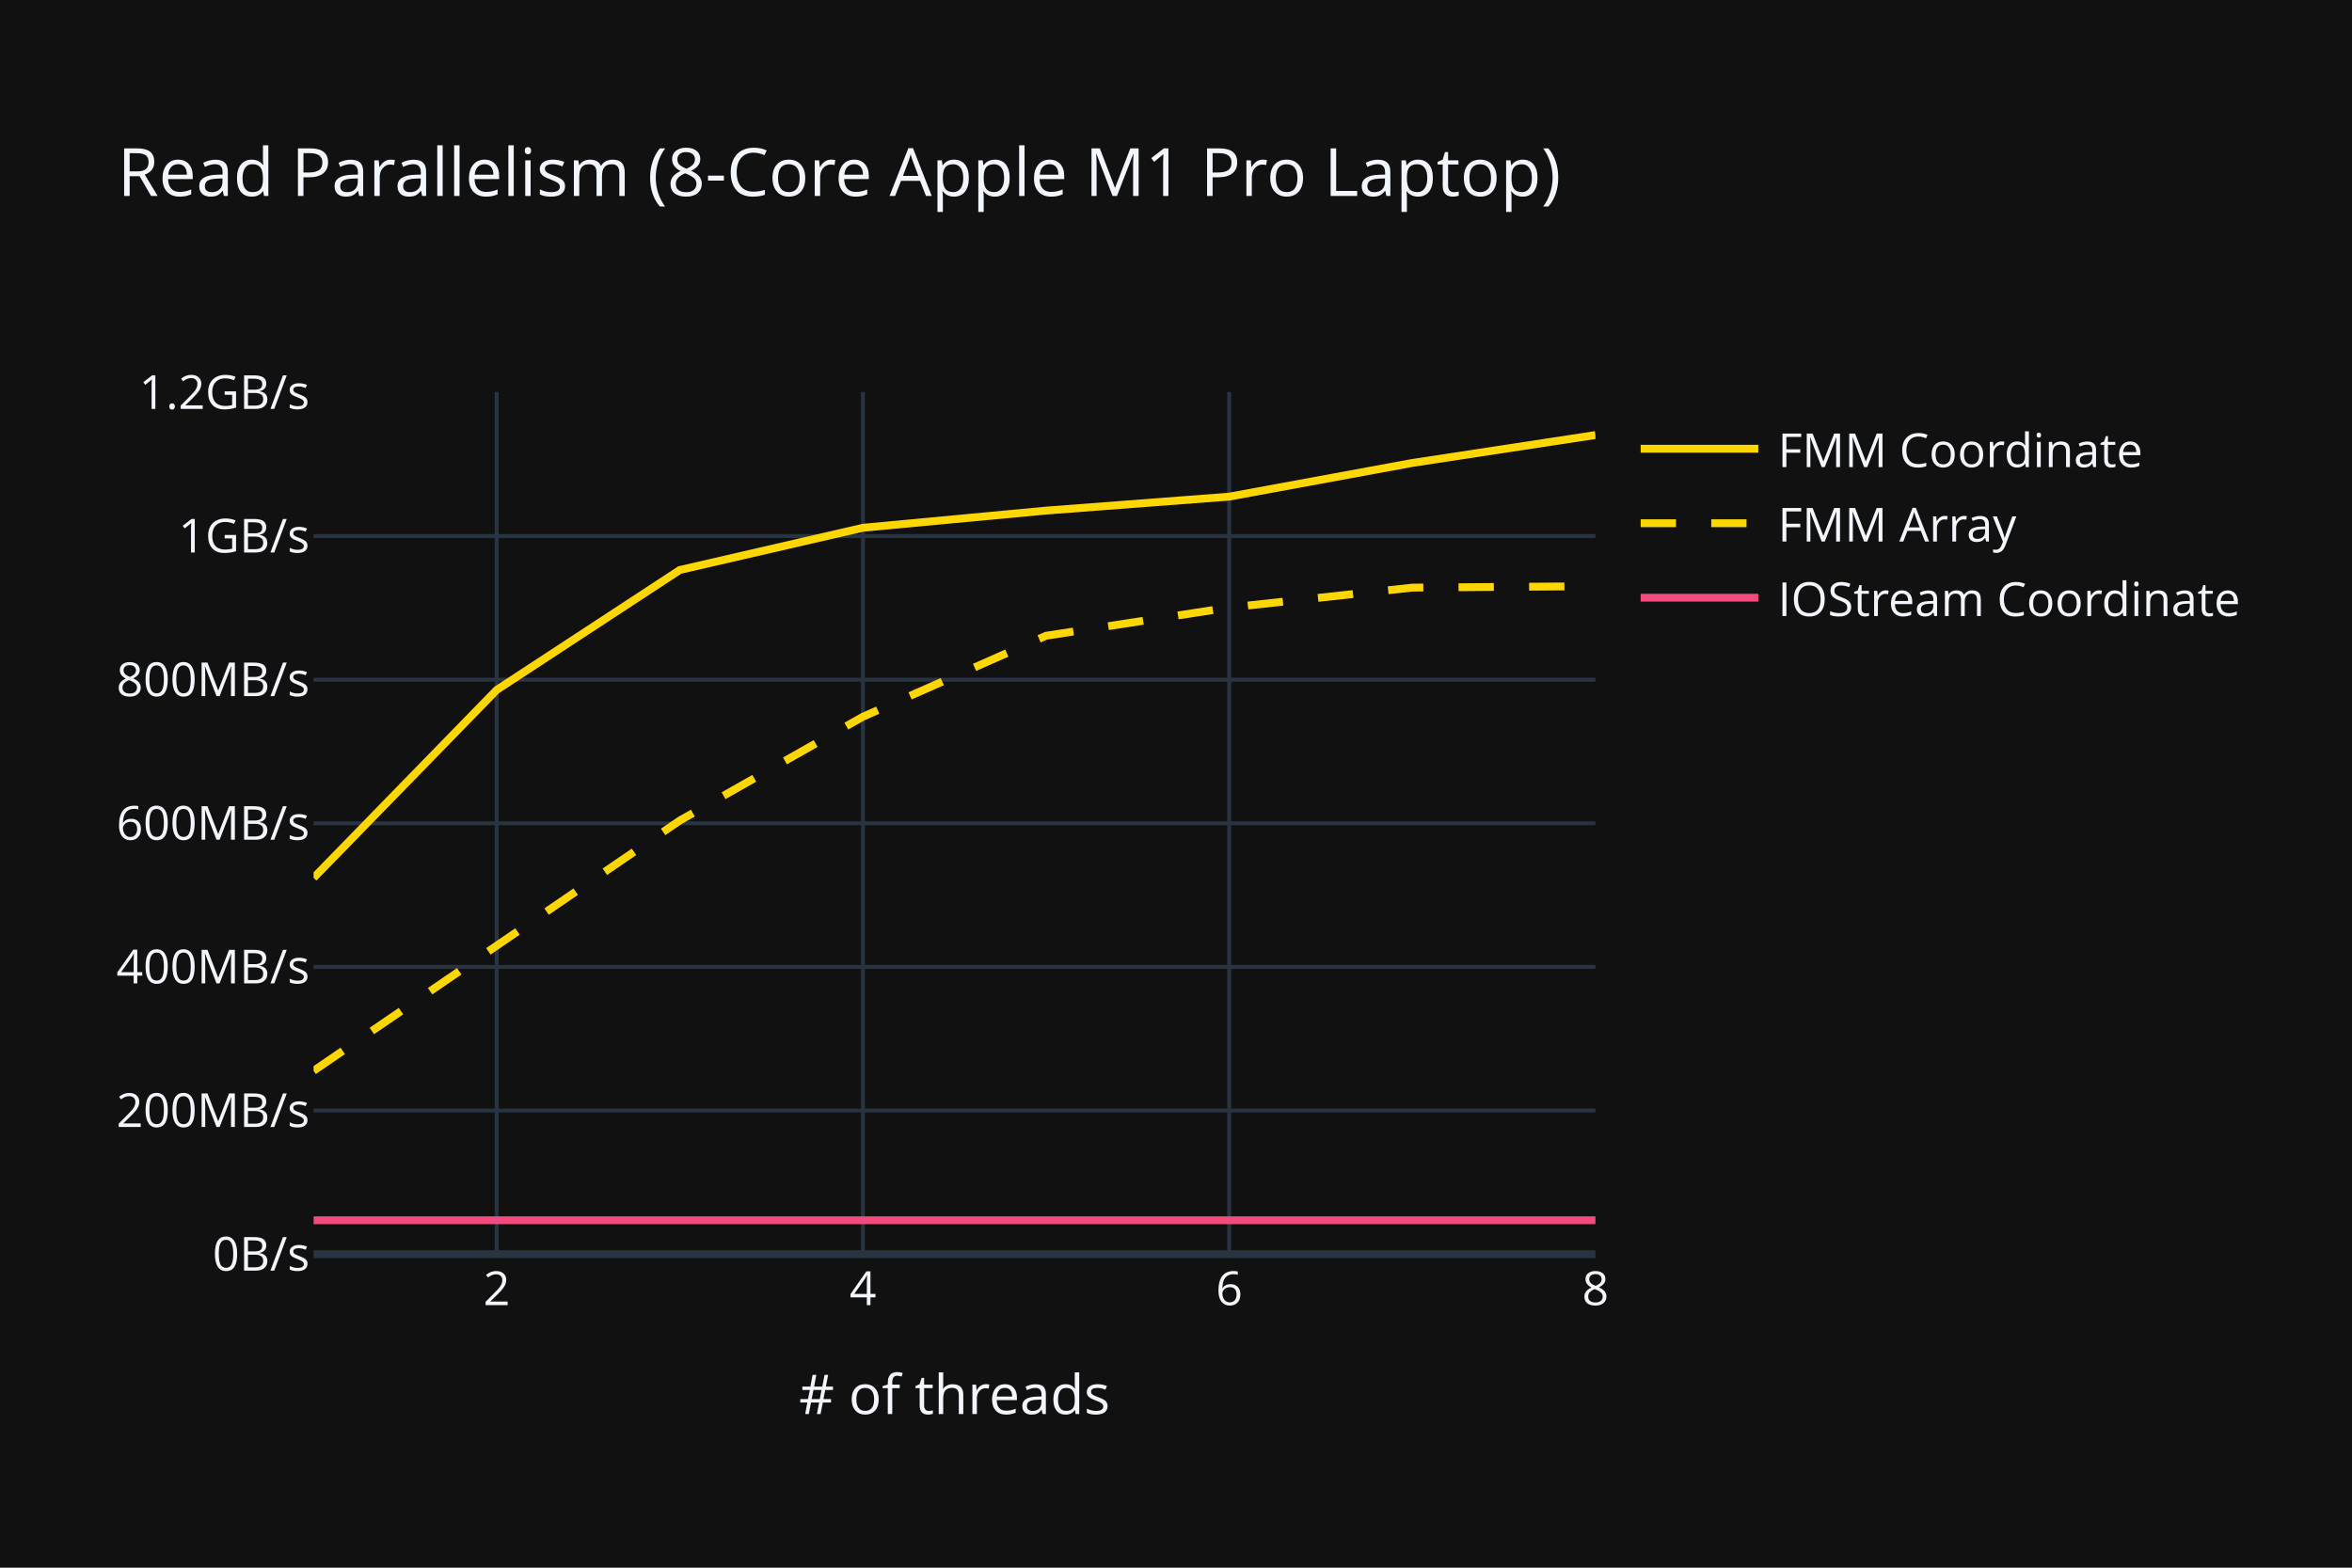
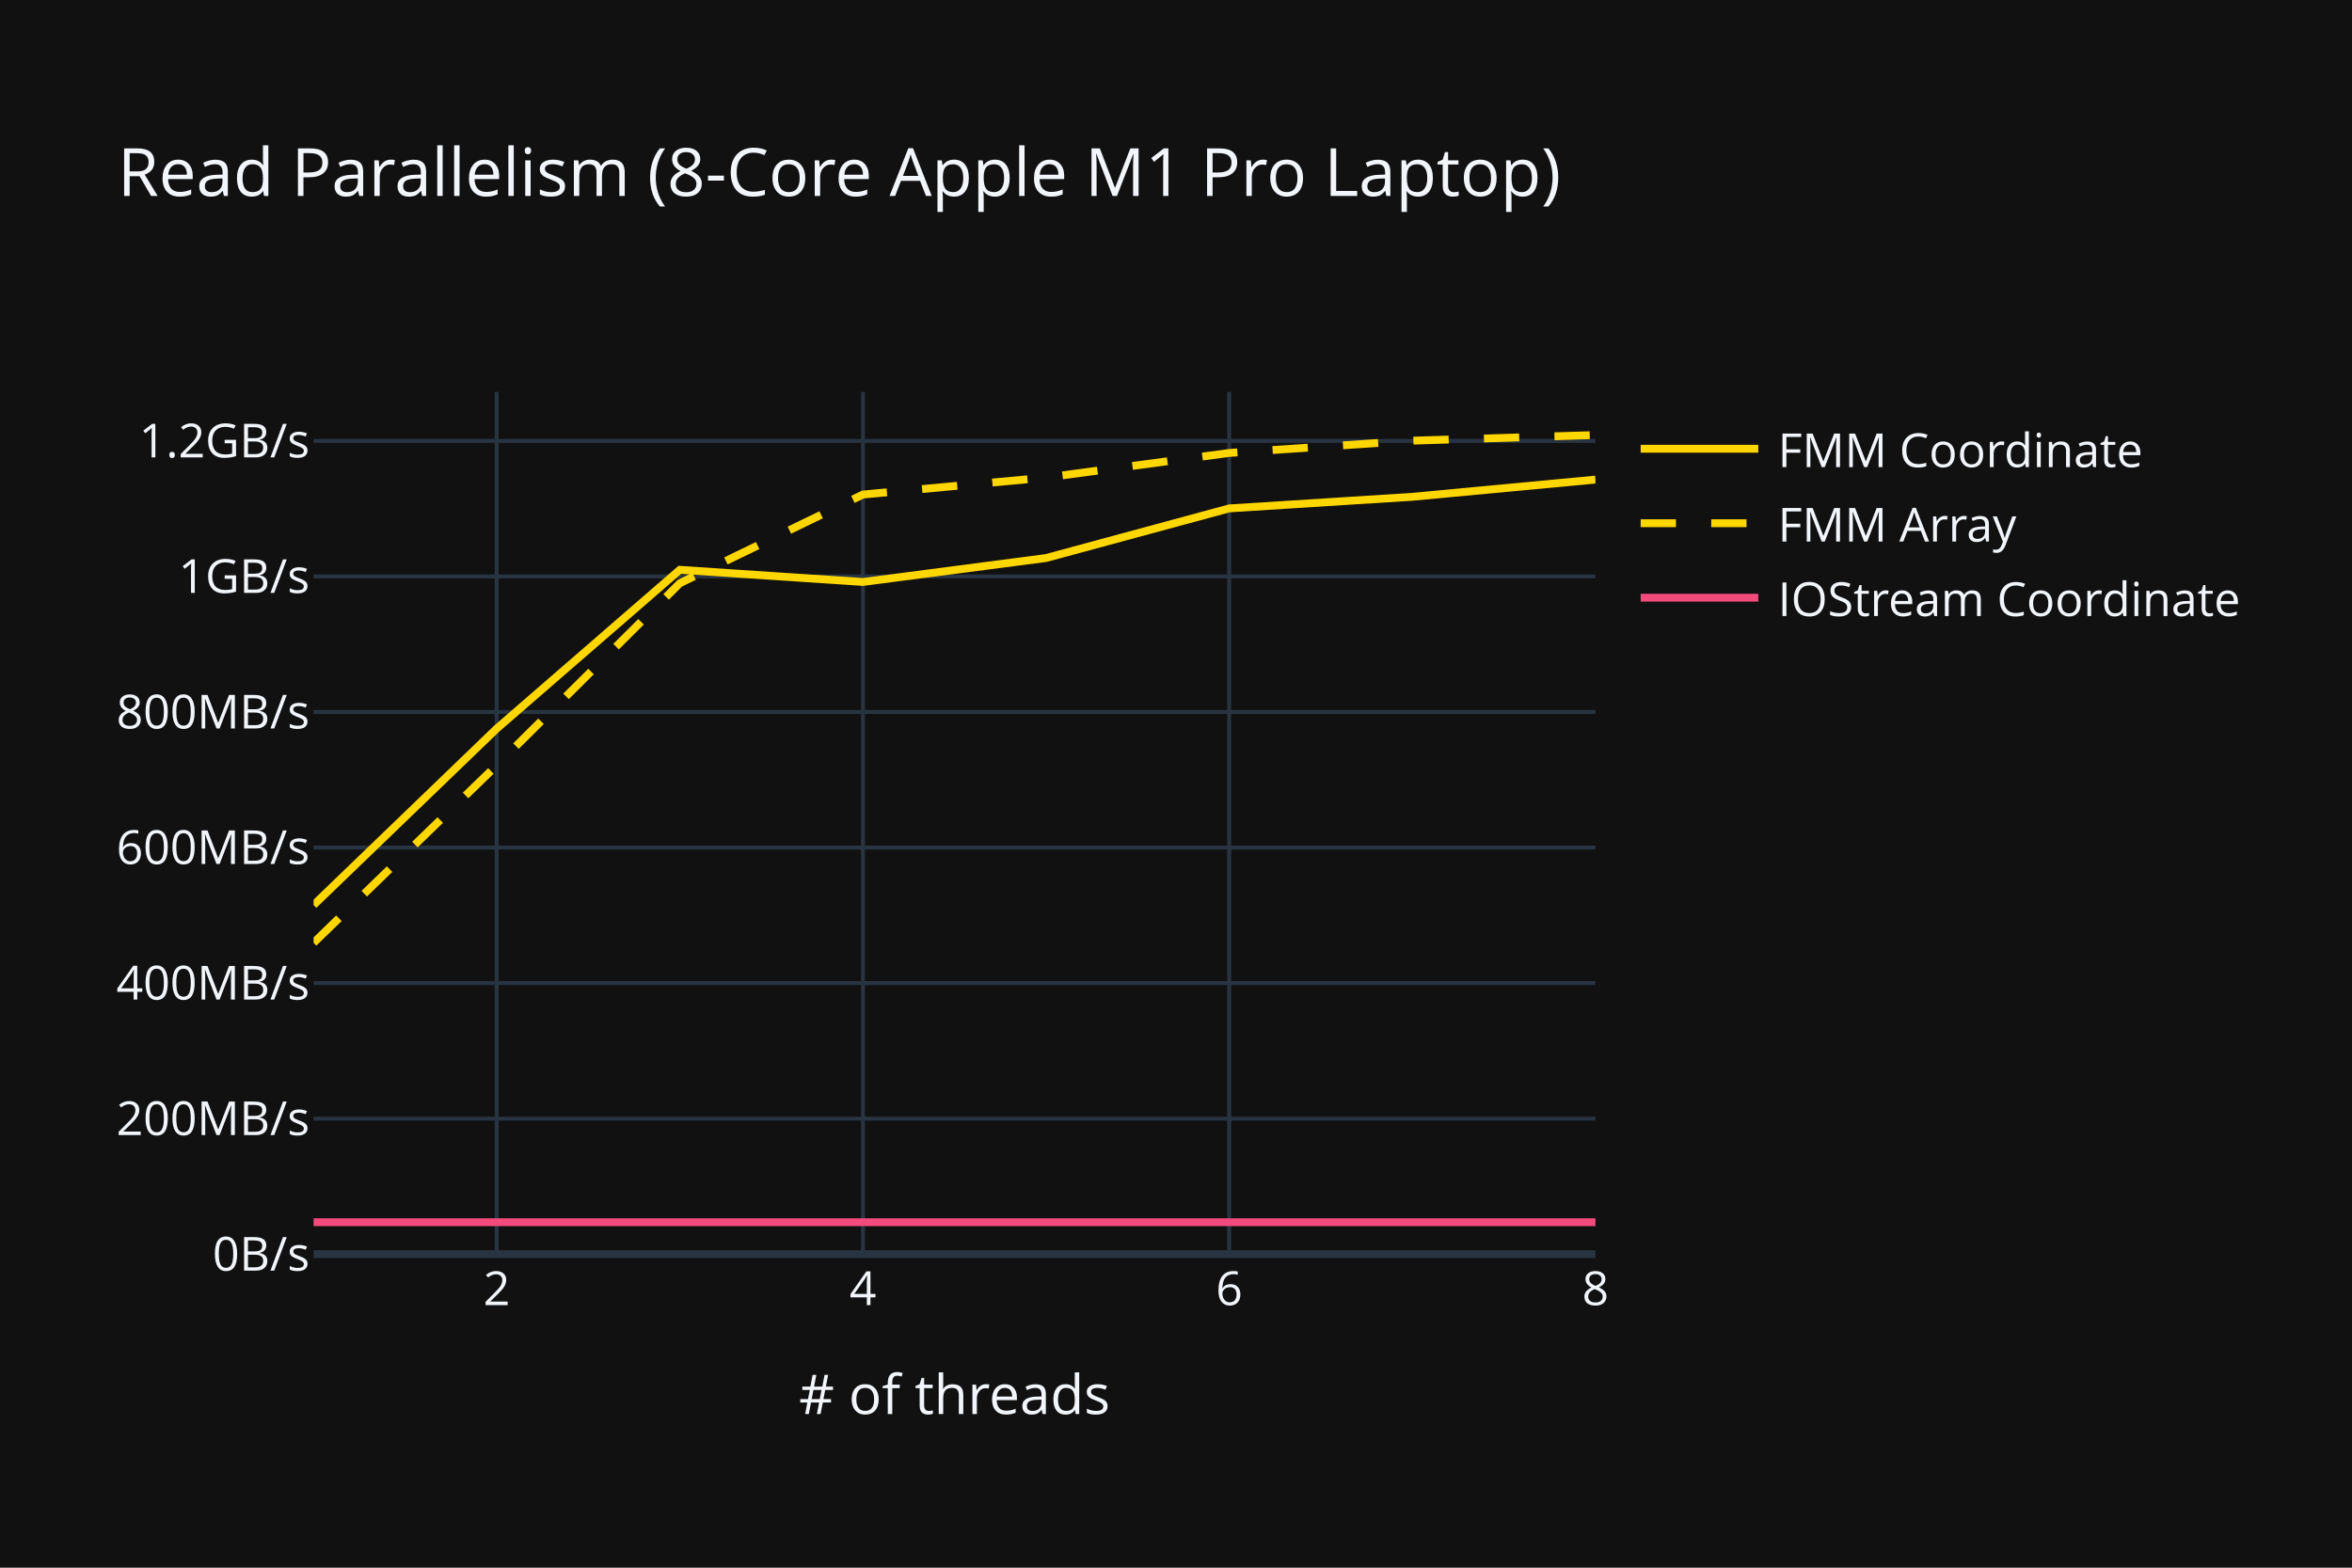
- <svg xmlns="http://www.w3.org/2000/svg" class="main-svg" width="600" height="400" viewBox="0 0 600 400" style="">
+ <svg xmlns="http://www.w3.org/2000/svg" class="main-svg" width="600" height="400" style="" viewBox="0 0 600 400">
  <rect x="0" y="0" width="600" height="400" style="fill: rgb(17, 17, 17); fill-opacity: 1;" />
-   <defs id="defs-1fa3f6">
+   <defs id="defs-5b9792">
    <g class="clips">
-       <clipPath id="clip1fa3f6xyplot" class="plotclip">
+       <clipPath id="clip5b9792xyplot" class="plotclip">
        <rect width="327" height="220" />
      </clipPath>
-       <clipPath class="axesclip" id="clip1fa3f6x">
+       <clipPath class="axesclip" id="clip5b9792x">
        <rect x="80" y="0" width="327" height="400" />
      </clipPath>
-       <clipPath class="axesclip" id="clip1fa3f6y">
+       <clipPath class="axesclip" id="clip5b9792y">
        <rect x="0" y="100" width="600" height="220" />
      </clipPath>
-       <clipPath class="axesclip" id="clip1fa3f6xy">
+       <clipPath class="axesclip" id="clip5b9792xy">
        <rect x="80" y="100" width="327" height="220" />
      </clipPath>
    </g>
    <g class="gradients" />
    <g class="patterns" />
  </defs>
  <g class="bglayer" />
  <g class="layer-below">
    <g class="imagelayer" />
    <g class="shapelayer" />
  </g>
  <g class="cartesianlayer">
    <g class="subplot xy">
      <g class="layer-subplot">
        <g class="shapelayer" />
        <g class="imagelayer" />
      </g>
      <g class="minor-gridlayer">
        <g class="x" />
        <g class="y" />
      </g>
      <g class="gridlayer">
        <g class="x">
          <path class="xgrid crisp" transform="translate(126.71,0)" d="M0,100v220" style="stroke: rgb(40, 52, 66); stroke-opacity: 1; stroke-width: 1px;" />
          <path class="xgrid crisp" transform="translate(220.14,0)" d="M0,100v220" style="stroke: rgb(40, 52, 66); stroke-opacity: 1; stroke-width: 1px;" />
          <path class="xgrid crisp" transform="translate(313.57,0)" d="M0,100v220" style="stroke: rgb(40, 52, 66); stroke-opacity: 1; stroke-width: 1px;" />
        </g>
        <g class="y">
-           <path class="ygrid crisp" transform="translate(0,283.35)" d="M80,0h327" style="stroke: rgb(40, 52, 66); stroke-opacity: 1; stroke-width: 1px;" />
-           <path class="ygrid crisp" transform="translate(0,246.71)" d="M80,0h327" style="stroke: rgb(40, 52, 66); stroke-opacity: 1; stroke-width: 1px;" />
-           <path class="ygrid crisp" transform="translate(0,210.06)" d="M80,0h327" style="stroke: rgb(40, 52, 66); stroke-opacity: 1; stroke-width: 1px;" />
-           <path class="ygrid crisp" transform="translate(0,173.42)" d="M80,0h327" style="stroke: rgb(40, 52, 66); stroke-opacity: 1; stroke-width: 1px;" />
-           <path class="ygrid crisp" transform="translate(0,136.77)" d="M80,0h327" style="stroke: rgb(40, 52, 66); stroke-opacity: 1; stroke-width: 1px;" />
+           <path class="ygrid crisp" transform="translate(0,285.42)" d="M80,0h327" style="stroke: rgb(40, 52, 66); stroke-opacity: 1; stroke-width: 1px;" />
+           <path class="ygrid crisp" transform="translate(0,250.83)" d="M80,0h327" style="stroke: rgb(40, 52, 66); stroke-opacity: 1; stroke-width: 1px;" />
+           <path class="ygrid crisp" transform="translate(0,216.25)" d="M80,0h327" style="stroke: rgb(40, 52, 66); stroke-opacity: 1; stroke-width: 1px;" />
+           <path class="ygrid crisp" transform="translate(0,181.67)" d="M80,0h327" style="stroke: rgb(40, 52, 66); stroke-opacity: 1; stroke-width: 1px;" />
+           <path class="ygrid crisp" transform="translate(0,147.08)" d="M80,0h327" style="stroke: rgb(40, 52, 66); stroke-opacity: 1; stroke-width: 1px;" />
+           <path class="ygrid crisp" transform="translate(0,112.5)" d="M80,0h327" style="stroke: rgb(40, 52, 66); stroke-opacity: 1; stroke-width: 1px;" />
        </g>
      </g>
      <g class="zerolinelayer">
        <path class="yzl zl crisp" transform="translate(0,320)" d="M80,0h327" style="stroke: rgb(40, 52, 66); stroke-opacity: 1; stroke-width: 2px;" />
      </g>
      <path class="xlines-below" />
      <path class="ylines-below" />
      <g class="overlines-below" />
      <g class="xaxislayer-below" />
      <g class="yaxislayer-below" />
      <g class="overaxes-below" />
-       <g class="plot" transform="translate(80,100)" clip-path="url(#clip1fa3f6xyplot)">
+       <g class="plot" transform="translate(80,100)" clip-path="url(#clip5b9792xyplot)">
        <g class="scatterlayer mlayer">
-           <g class="trace scatter tracebdd21d" style="stroke-miterlimit: 2; opacity: 1;">
+           <g class="trace scatter trace052108" style="stroke-miterlimit: 2; opacity: 1;">
            <g class="fills" />
            <g class="errorbars" />
            <g class="lines">
-               <path class="js-line" d="M0,123.99L46.71,76.04L93.43,45.43L140.14,34.66L186.86,30.28L233.57,26.72L280.29,18.12L327,11" style="vector-effect: non-scaling-stroke; fill: none; stroke: rgb(255, 215, 0); stroke-opacity: 1; stroke-width: 2px; opacity: 1;" />
+               <path class="js-line" d="M0,130.92L46.71,85.91L93.43,45.39L140.14,48.49L186.86,42.38L233.57,29.72L280.29,26.76L327,22.37" style="vector-effect: non-scaling-stroke; fill: none; stroke: rgb(255, 215, 0); stroke-opacity: 1; stroke-width: 2px; opacity: 1;" />
            </g>
            <g class="points" />
            <g class="text" />
          </g>
-           <g class="trace scatter tracec86cb8" style="stroke-miterlimit: 2; opacity: 1;">
+           <g class="trace scatter trace5f0405" style="stroke-miterlimit: 2; opacity: 1;">
            <g class="fills" />
            <g class="errorbars" />
            <g class="lines">
-               <path class="js-line" d="M0,173.22L93.43,109.35L140.14,82.87L186.86,62.21L233.57,55.02L280.29,49.93L327,49.57" style="vector-effect: non-scaling-stroke; fill: none; stroke: rgb(255, 215, 0); stroke-opacity: 1; stroke-dasharray: 9px, 9px; stroke-width: 2px; opacity: 1;" />
+               <path class="js-line" d="M0,140.56L46.71,95.27L93.43,48.81L140.14,26.18L186.86,21.85L233.57,15.57L280.29,12.44L327,11" style="vector-effect: non-scaling-stroke; fill: none; stroke: rgb(255, 215, 0); stroke-opacity: 1; stroke-dasharray: 9px, 9px; stroke-width: 2px; opacity: 1;" />
            </g>
            <g class="points" />
            <g class="text" />
          </g>
-           <g class="trace scatter trace3aac1a" style="stroke-miterlimit: 2; opacity: 1;">
+           <g class="trace scatter trace746b35" style="stroke-miterlimit: 2; opacity: 1;">
            <g class="fills" />
            <g class="errorbars" />
            <g class="lines">
-               <path class="js-line" d="M0,211.35L327,211.35" style="vector-effect: non-scaling-stroke; fill: none; stroke: rgb(243, 75, 125); stroke-opacity: 1; stroke-width: 2px; opacity: 1;" />
+               <path class="js-line" d="M0,211.85L327,211.85" style="vector-effect: non-scaling-stroke; fill: none; stroke: rgb(243, 75, 125); stroke-opacity: 1; stroke-width: 2px; opacity: 1;" />
            </g>
            <g class="points" />
            <g class="text" />
          </g>
        </g>
      </g>
      <g class="overplot" />
      <path class="xlines-above crisp" d="M0,0" style="fill: none;" />
      <path class="ylines-above crisp" d="M0,0" style="fill: none;" />
      <g class="overlines-above" />
      <g class="xaxislayer-above">
        <g class="xtick">
          <text text-anchor="middle" x="0" y="333" transform="translate(126.71,0)" style="font-family: 'Open Sans', verdana, arial, sans-serif; font-size: 12px; fill: rgb(242, 245, 250); fill-opacity: 1; white-space: pre; opacity: 1;">2</text>
        </g>
        <g class="xtick">
          <text text-anchor="middle" x="0" y="333" style="font-family: 'Open Sans', verdana, arial, sans-serif; font-size: 12px; fill: rgb(242, 245, 250); fill-opacity: 1; white-space: pre; opacity: 1;" transform="translate(220.14,0)">4</text>
        </g>
        <g class="xtick">
          <text text-anchor="middle" x="0" y="333" style="font-family: 'Open Sans', verdana, arial, sans-serif; font-size: 12px; fill: rgb(242, 245, 250); fill-opacity: 1; white-space: pre; opacity: 1;" transform="translate(313.57,0)">6</text>
        </g>
        <g class="xtick">
          <text text-anchor="middle" x="0" y="333" style="font-family: 'Open Sans', verdana, arial, sans-serif; font-size: 12px; fill: rgb(242, 245, 250); fill-opacity: 1; white-space: pre; opacity: 1;" transform="translate(407,0)">8</text>
        </g>
      </g>
      <g class="yaxislayer-above">
        <g class="ytick">
          <text text-anchor="end" x="79" y="4.2" transform="translate(0,320)" style="font-family: 'Open Sans', verdana, arial, sans-serif; font-size: 12px; fill: rgb(242, 245, 250); fill-opacity: 1; white-space: pre; opacity: 1;">0B/s</text>
        </g>
        <g class="ytick">
-           <text text-anchor="end" x="79" y="4.2" style="font-family: 'Open Sans', verdana, arial, sans-serif; font-size: 12px; fill: rgb(242, 245, 250); fill-opacity: 1; white-space: pre; opacity: 1;" transform="translate(0,283.35)">200MB/s</text>
-         </g>
-         <g class="ytick">
-           <text text-anchor="end" x="79" y="4.2" style="font-family: 'Open Sans', verdana, arial, sans-serif; font-size: 12px; fill: rgb(242, 245, 250); fill-opacity: 1; white-space: pre; opacity: 1;" transform="translate(0,246.71)">400MB/s</text>
-         </g>
-         <g class="ytick">
-           <text text-anchor="end" x="79" y="4.2" style="font-family: 'Open Sans', verdana, arial, sans-serif; font-size: 12px; fill: rgb(242, 245, 250); fill-opacity: 1; white-space: pre; opacity: 1;" transform="translate(0,210.06)">600MB/s</text>
-         </g>
-         <g class="ytick">
-           <text text-anchor="end" x="79" y="4.2" style="font-family: 'Open Sans', verdana, arial, sans-serif; font-size: 12px; fill: rgb(242, 245, 250); fill-opacity: 1; white-space: pre; opacity: 1;" transform="translate(0,173.42)">800MB/s</text>
-         </g>
-         <g class="ytick">
-           <text text-anchor="end" x="79" y="4.2" style="font-family: 'Open Sans', verdana, arial, sans-serif; font-size: 12px; fill: rgb(242, 245, 250); fill-opacity: 1; white-space: pre; opacity: 1;" transform="translate(0,136.77)">1GB/s</text>
-         </g>
-         <g class="ytick">
-           <text text-anchor="end" x="79" y="4.2" style="font-family: 'Open Sans', verdana, arial, sans-serif; font-size: 12px; fill: rgb(242, 245, 250); fill-opacity: 1; white-space: pre; opacity: 1;" transform="translate(0,100.13)">1.2GB/s</text>
+           <text text-anchor="end" x="79" y="4.2" style="font-family: 'Open Sans', verdana, arial, sans-serif; font-size: 12px; fill: rgb(242, 245, 250); fill-opacity: 1; white-space: pre; opacity: 1;" transform="translate(0,285.42)">200MB/s</text>
+         </g>
+         <g class="ytick">
+           <text text-anchor="end" x="79" y="4.2" style="font-family: 'Open Sans', verdana, arial, sans-serif; font-size: 12px; fill: rgb(242, 245, 250); fill-opacity: 1; white-space: pre; opacity: 1;" transform="translate(0,250.83)">400MB/s</text>
+         </g>
+         <g class="ytick">
+           <text text-anchor="end" x="79" y="4.2" style="font-family: 'Open Sans', verdana, arial, sans-serif; font-size: 12px; fill: rgb(242, 245, 250); fill-opacity: 1; white-space: pre; opacity: 1;" transform="translate(0,216.25)">600MB/s</text>
+         </g>
+         <g class="ytick">
+           <text text-anchor="end" x="79" y="4.2" style="font-family: 'Open Sans', verdana, arial, sans-serif; font-size: 12px; fill: rgb(242, 245, 250); fill-opacity: 1; white-space: pre; opacity: 1;" transform="translate(0,181.67)">800MB/s</text>
+         </g>
+         <g class="ytick">
+           <text text-anchor="end" x="79" y="4.2" style="font-family: 'Open Sans', verdana, arial, sans-serif; font-size: 12px; fill: rgb(242, 245, 250); fill-opacity: 1; white-space: pre; opacity: 1;" transform="translate(0,147.08)">1GB/s</text>
+         </g>
+         <g class="ytick">
+           <text text-anchor="end" x="79" y="4.2" style="font-family: 'Open Sans', verdana, arial, sans-serif; font-size: 12px; fill: rgb(242, 245, 250); fill-opacity: 1; white-space: pre; opacity: 1;" transform="translate(0,112.5)">1.2GB/s</text>
        </g>
      </g>
      <g class="overaxes-above" />
    </g>
  </g>
  <g class="polarlayer" />
  <g class="smithlayer" />
  <g class="ternarylayer" />
  <g class="geolayer" />
  <g class="funnelarealayer" />
  <g class="pielayer" />
  <g class="iciclelayer" />
  <g class="treemaplayer" />
  <g class="sunburstlayer" />
  <g class="glimages" />
-   <defs id="topdefs-1fa3f6">
+   <defs id="topdefs-5b9792">
    <g class="clips" />
-     <clipPath id="legend1fa3f6">
+     <clipPath id="legend5b9792">
      <rect width="174" height="67" x="0" y="0" />
    </clipPath>
  </defs>
  <g class="layer-above">
    <g class="imagelayer" />
    <g class="shapelayer" />
  </g>
  <g class="infolayer">
    <g class="legend" pointer-events="all" transform="translate(413.54,100)">
      <rect class="bg" shape-rendering="crispEdges" width="174" height="67" x="0" y="0" style="stroke: rgb(68, 68, 68); stroke-opacity: 1; fill: rgb(17, 17, 17); fill-opacity: 1; stroke-width: 0px;" />
-       <g class="scrollbox" transform="" clip-path="url(#legend1fa3f6)">
+       <g class="scrollbox" transform="" clip-path="url(#legend5b9792)">
        <g class="groups" transform="">
          <g class="traces" transform="translate(0,14.5)" style="opacity: 1;">
            <text class="legendtext" text-anchor="start" x="40" y="4.68" style="font-family: 'Open Sans', verdana, arial, sans-serif; font-size: 12px; fill: rgb(242, 245, 250); fill-opacity: 1; white-space: pre;">FMM Coordinate</text>
            <g class="layers" style="opacity: 1;">
              <g class="legendfill" />
              <g class="legendlines">
                <path class="js-line" d="M5,0h30" style="fill: none; stroke: rgb(255, 215, 0); stroke-opacity: 1; stroke-width: 2px;" />
              </g>
              <g class="legendsymbols">
                <g class="legendpoints" />
              </g>
            </g>
            <rect class="legendtoggle" x="0" y="-9.5" width="168.312" height="19" style="fill: rgb(0, 0, 0); fill-opacity: 0;" />
          </g>
        </g>
        <g class="groups" transform="">
          <g class="traces" transform="translate(0,33.5)" style="opacity: 1;">
            <text class="legendtext" text-anchor="start" x="40" y="4.68" style="font-family: 'Open Sans', verdana, arial, sans-serif; font-size: 12px; fill: rgb(242, 245, 250); fill-opacity: 1; white-space: pre;">FMM Array</text>
            <g class="layers" style="opacity: 1;">
              <g class="legendfill" />
              <g class="legendlines">
                <path class="js-line" d="M5,0h30" style="fill: none; stroke: rgb(255, 215, 0); stroke-opacity: 1; stroke-dasharray: 9px, 9px; stroke-width: 2px;" />
              </g>
              <g class="legendsymbols">
                <g class="legendpoints" />
              </g>
            </g>
            <rect class="legendtoggle" x="0" y="-9.5" width="168.312" height="19" style="fill: rgb(0, 0, 0); fill-opacity: 0;" />
          </g>
        </g>
        <g class="groups" transform="">
          <g class="traces" transform="translate(0,52.5)" style="opacity: 1;">
            <text class="legendtext" text-anchor="start" x="40" y="4.68" style="font-family: 'Open Sans', verdana, arial, sans-serif; font-size: 12px; fill: rgb(242, 245, 250); fill-opacity: 1; white-space: pre;">IOStream Coordinate</text>
            <g class="layers" style="opacity: 1;">
              <g class="legendfill" />
              <g class="legendlines">
                <path class="js-line" d="M5,0h30" style="fill: none; stroke: rgb(243, 75, 125); stroke-opacity: 1; stroke-width: 2px;" />
              </g>
              <g class="legendsymbols">
                <g class="legendpoints" />
              </g>
            </g>
            <rect class="legendtoggle" x="0" y="-9.5" width="168.312" height="19" style="fill: rgb(0, 0, 0); fill-opacity: 0;" />
          </g>
        </g>
      </g>
      <rect class="scrollbar" rx="20" ry="3" width="0" height="0" x="0" y="0" style="fill: rgb(128, 139, 164); fill-opacity: 1;" />
    </g>
    <g class="g-gtitle">
      <text class="gtitle" x="30" y="50" text-anchor="start" dy="0em" style="font-family: 'Open Sans', verdana, arial, sans-serif; font-size: 17px; fill: rgb(242, 245, 250); opacity: 1; font-weight: normal; white-space: pre;">Read Parallelism (8-Core Apple M1 Pro Laptop)</text>
    </g>
    <g class="g-xtitle">
      <text class="xtitle" x="243.5" y="360.8" text-anchor="middle" style="font-family: 'Open Sans', verdana, arial, sans-serif; font-size: 14px; fill: rgb(242, 245, 250); opacity: 1; font-weight: normal; white-space: pre;"># of threads</text>
    </g>
    <g class="g-ytitle" />
  </g>
</svg>
